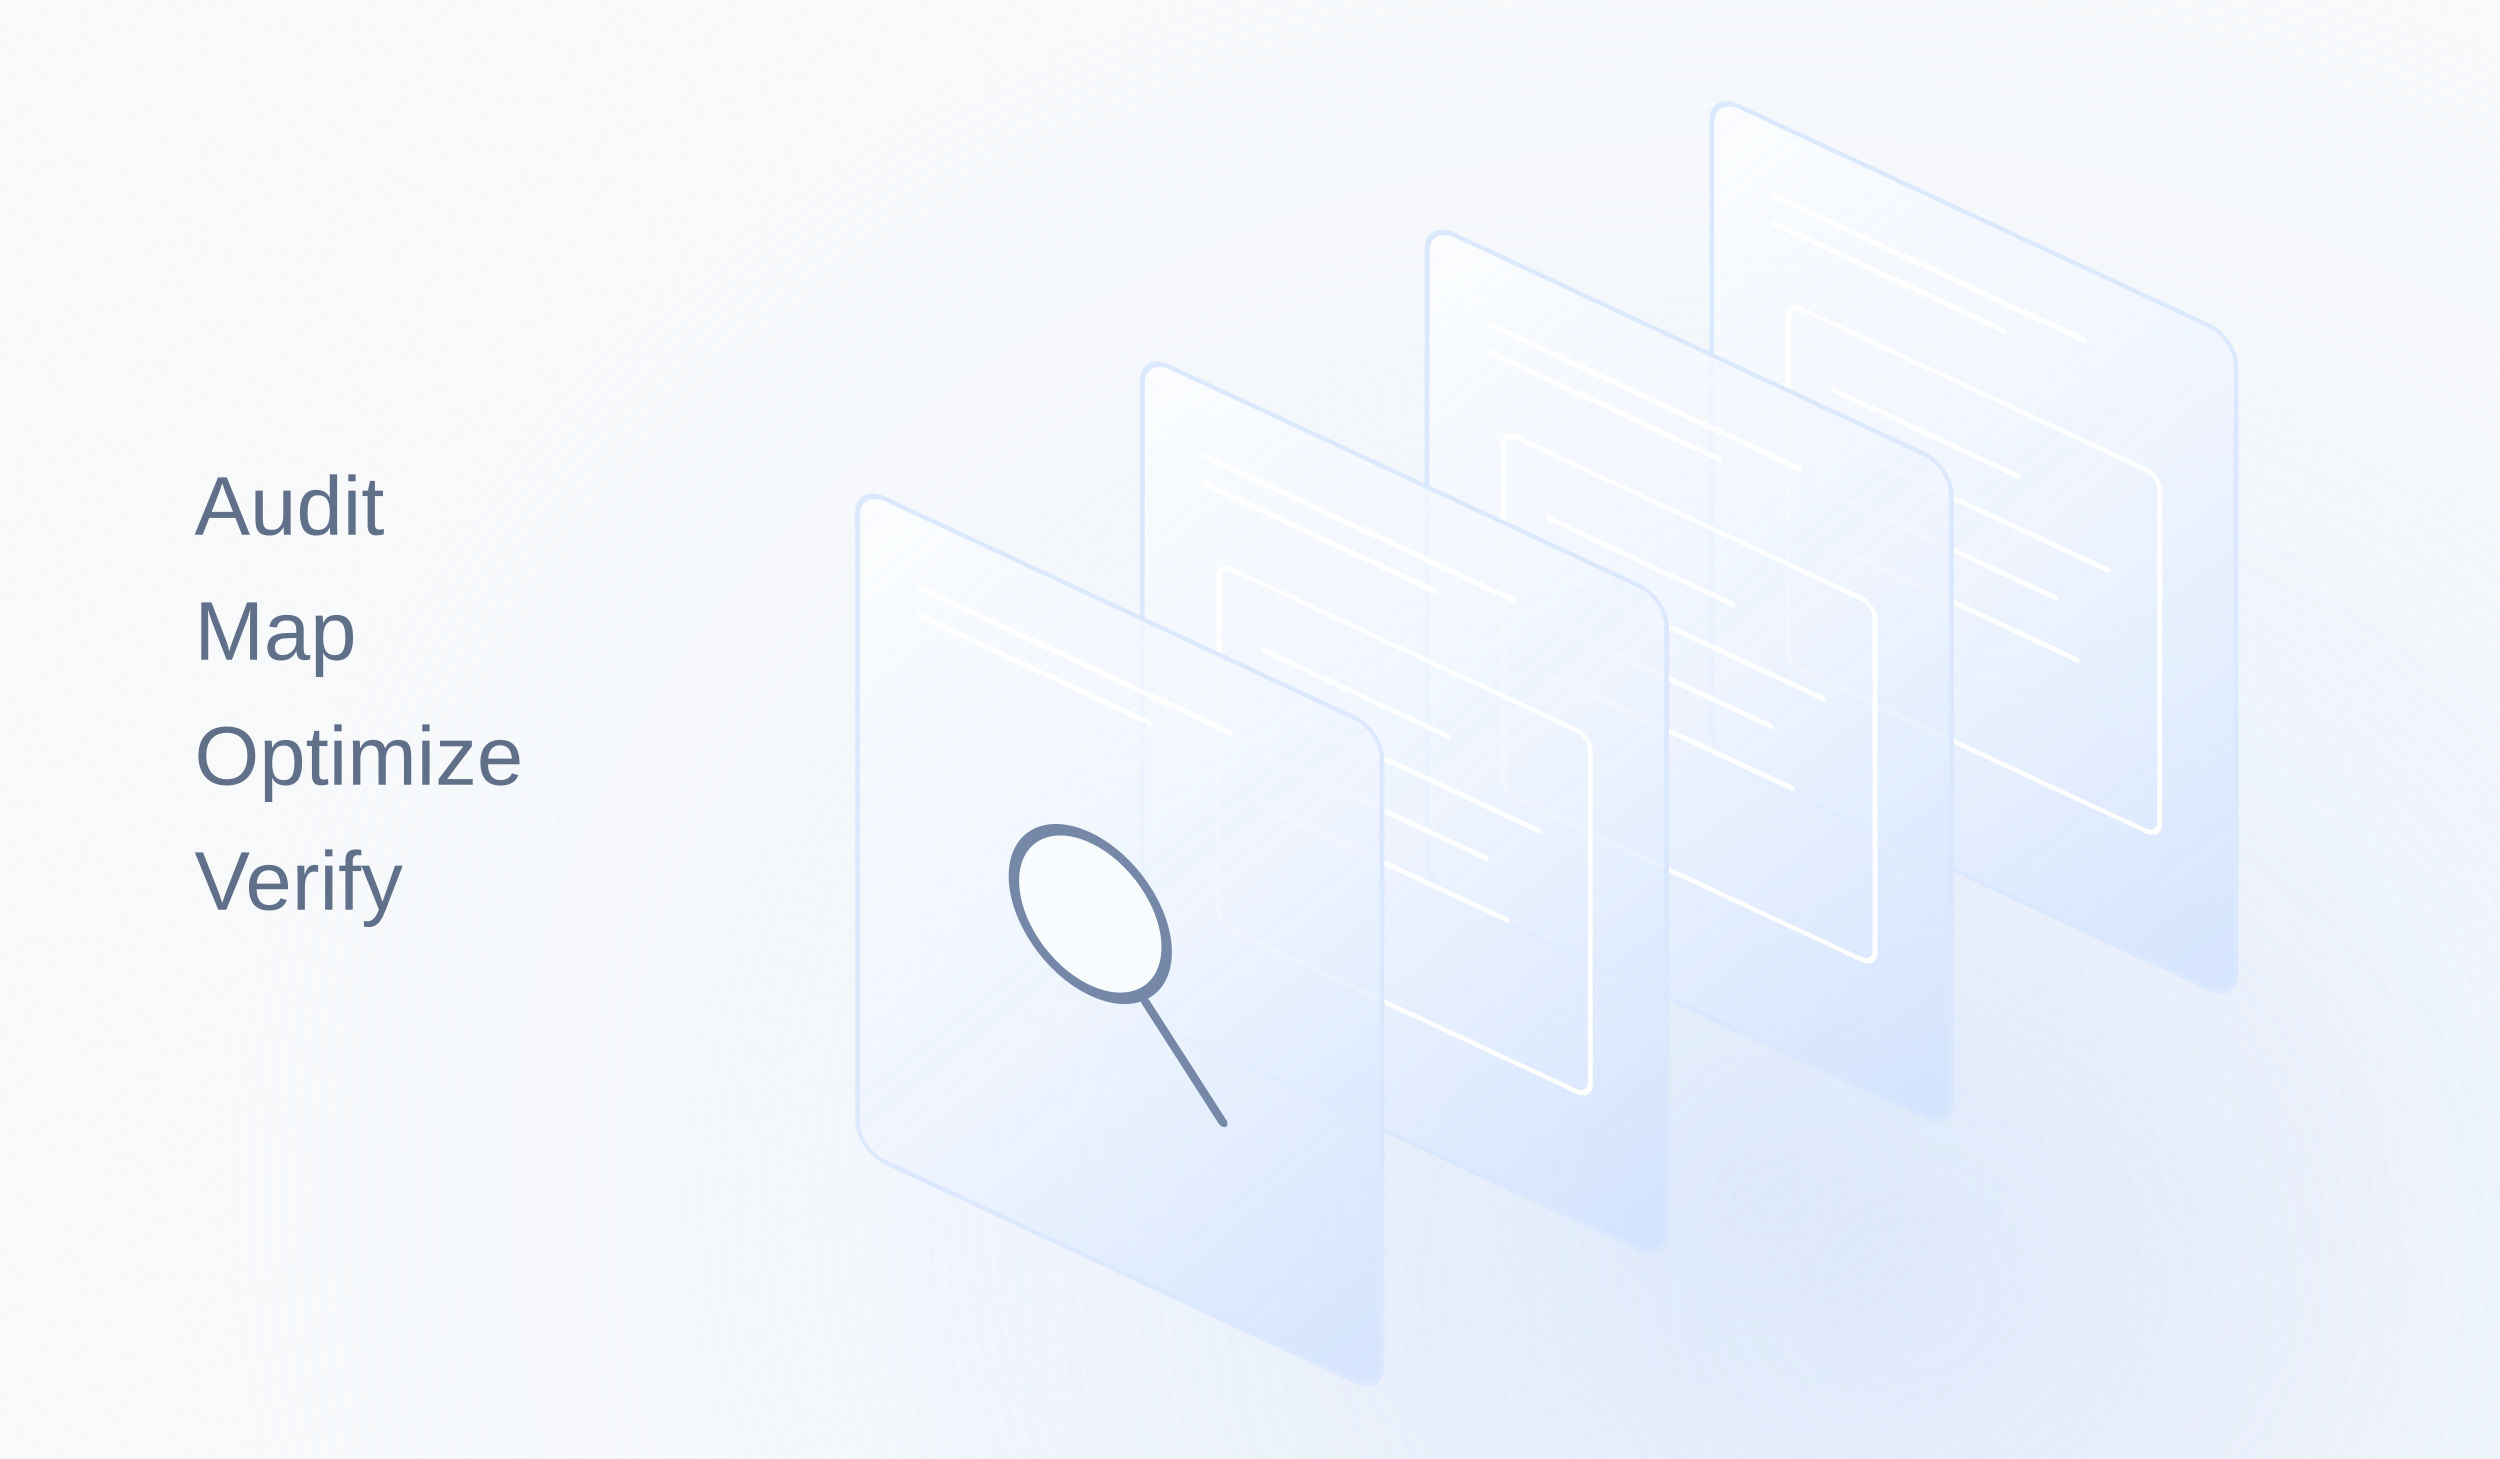
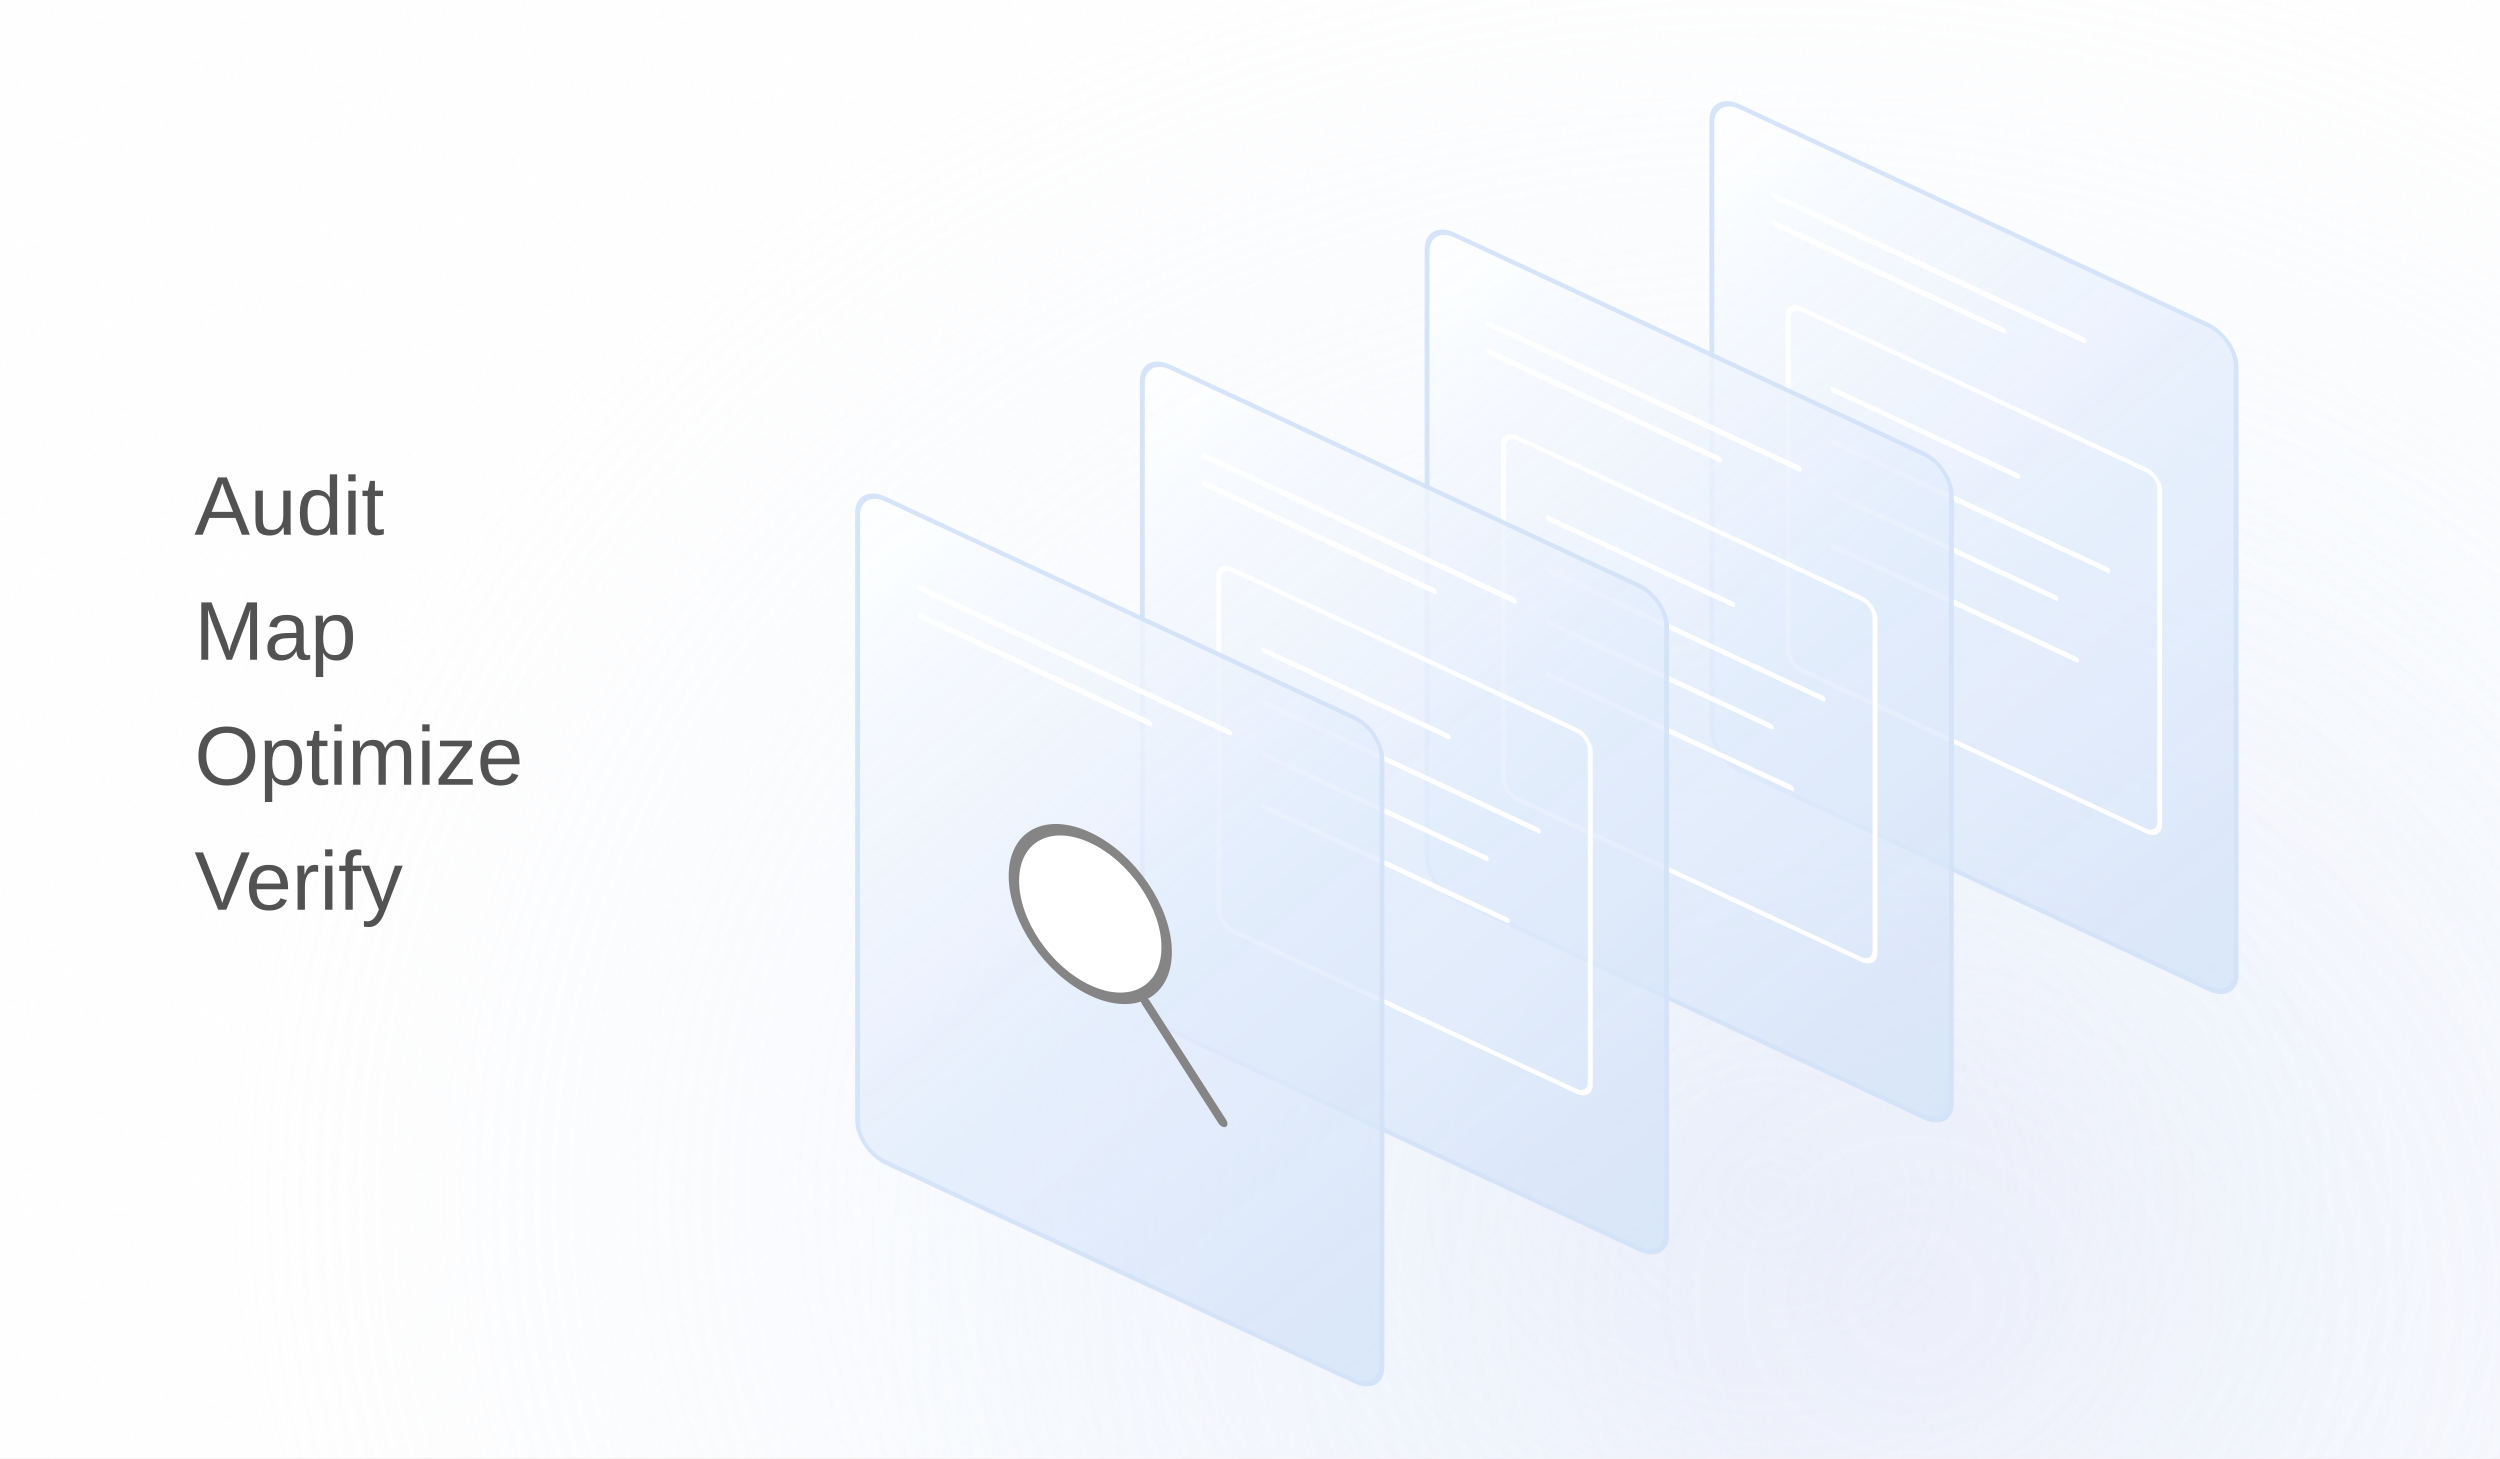
<svg xmlns="http://www.w3.org/2000/svg" width="720" height="420" viewBox="0 0 720 420" role="img" aria-labelledby="title desc">
  <defs>
    <linearGradient id="paper" x1="0" y1="0" x2="1" y2="1">
-       <stop stop-color="#FFFFFF" stop-opacity=".98" />
-       <stop offset="1" stop-color="#F4F9FC" stop-opacity=".84" />
+       <stop stop-color="var(--color-surface, #ffffff)" stop-opacity=".98" />
+       <stop offset="1" stop-color="var(--color-paper, #f4f4f4)" stop-opacity=".84" />
    </linearGradient>
    <linearGradient id="blue-glass" x1="0" y1="0" x2="1" y2="1">
-       <stop stop-color="#FBFDFF" stop-opacity=".93" />
-       <stop offset=".52" stop-color="#EFF5FF" stop-opacity=".84" />
-       <stop offset="1" stop-color="#CEE0FF" stop-opacity=".82" />
+       <stop stop-color="var(--color-surface, #ffffff)" stop-opacity=".93" />
+       <stop offset=".52" stop-color="var(--color-info-soft, #e3edfc)" stop-opacity=".84" />
+       <stop offset="1" stop-color="var(--color-stage-sky, #d2e2f8)" stop-opacity=".82" />
    </linearGradient>
    <linearGradient id="green-glass" x1="0" y1="0" x2="1" y2="1">
-       <stop stop-color="#F9FEFC" stop-opacity=".96" />
-       <stop offset="1" stop-color="#DAF1EB" stop-opacity=".88" />
+       <stop stop-color="var(--color-surface, #ffffff)" stop-opacity=".96" />
+       <stop offset="1" stop-color="var(--color-positive-soft, #d6f2ef)" stop-opacity=".88" />
    </linearGradient>
    <linearGradient id="violet-glass" x1="0" y1="0" x2="1" y2="1">
-       <stop stop-color="#FFFFFF" stop-opacity=".96" />
-       <stop offset="1" stop-color="#EDEDFD" stop-opacity=".87" />
+       <stop stop-color="var(--color-surface, #ffffff)" stop-opacity=".96" />
+       <stop offset="1" stop-color="var(--color-info-soft, #e3edfc)" stop-opacity=".87" />
    </linearGradient>
    <linearGradient id="execute" x1="0" y1="0" x2="1" y2="1">
-       <stop stop-color="#86DDBA" />
-       <stop offset=".58" stop-color="#43C797" />
-       <stop offset="1" stop-color="#28B782" />
+       <stop stop-color="var(--color-positive, #0b6e69)" />
+       <stop offset=".58" stop-color="var(--color-positive, #0b6e69)" />
+       <stop offset="1" stop-color="var(--color-positive, #0b6e69)" />
    </linearGradient>
    <radialGradient id="blue-haze">
-       <stop stop-color="#B7D4F9" stop-opacity=".38" />
-       <stop offset="1" stop-color="#EFF7FF" stop-opacity="0" />
+       <stop stop-color="var(--color-stage-sky, #d2e2f8)" stop-opacity=".38" />
+       <stop offset="1" stop-color="var(--color-info-soft, #e3edfc)" stop-opacity="0" />
    </radialGradient>
    <radialGradient id="green-haze">
-       <stop stop-color="#AEE0CD" stop-opacity=".38" />
-       <stop offset="1" stop-color="#F1FAF8" stop-opacity="0" />
+       <stop stop-color="var(--color-stage-mint, #cdeedf)" stop-opacity=".38" />
+       <stop offset="1" stop-color="var(--color-paper, #f4f4f4)" stop-opacity="0" />
    </radialGradient>
    <radialGradient id="violet-haze">
-       <stop stop-color="#CED4FB" stop-opacity=".43" />
-       <stop offset="1" stop-color="#F4F5FF" stop-opacity="0" />
+       <stop stop-color="var(--color-stage-lilac, #dfd6f7)" stop-opacity=".43" />
+       <stop offset="1" stop-color="var(--color-info-soft, #e3edfc)" stop-opacity="0" />
    </radialGradient>
    <linearGradient id="blue-area" x1="0" y1="0" x2="0" y2="1">
-       <stop stop-color="#7BCCF3" stop-opacity=".15" />
-       <stop offset="1" stop-color="#C9E9F6" stop-opacity="0" />
+       <stop stop-color="var(--color-info, #1f5fbf)" stop-opacity=".15" />
+       <stop offset="1" stop-color="var(--color-positive-soft, #d6f2ef)" stop-opacity="0" />
    </linearGradient>
    <linearGradient id="green-area" x1="0" y1="0" x2="0" y2="1">
-       <stop stop-color="#63CFA5" stop-opacity=".15" />
-       <stop offset="1" stop-color="#BCE7D8" stop-opacity="0" />
+       <stop stop-color="var(--color-positive, #0b6e69)" stop-opacity=".15" />
+       <stop offset="1" stop-color="var(--color-stage-mint, #cdeedf)" stop-opacity="0" />
    </linearGradient>
    <filter id="shadow" x="-25%" y="-25%" width="150%" height="170%">
-       <feDropShadow dx="0" dy="12" stdDeviation="12" flood-color="#526D93" flood-opacity=".07" />
+       <feDropShadow dx="0" dy="12" stdDeviation="12" flood-color="var(--color-ink-secondary, #525252)" flood-opacity=".07" />
    </filter>
    <filter id="grain" x="0" y="0" width="100%" height="100%">
      <feTurbulence type="fractalNoise" baseFrequency=".7" numOctaves="3" stitchTiles="stitch" />
      <feColorMatrix type="saturate" values="0" />
    </filter>
    <marker id="arrow" viewBox="0 0 12 12" refX="10" refY="6" markerWidth="8" markerHeight="8" orient="auto-start-reverse">
-       <path d="M3 2 L7 6 L3 10" fill="none" stroke="#A9D7C8" stroke-width="1.5" stroke-linecap="round" stroke-linejoin="round" />
+       <path d="M3 2 L7 6 L3 10" fill="none" stroke="var(--color-stage-mint, #cdeedf)" stroke-width="1.5" stroke-linecap="round" stroke-linejoin="round" />
    </marker>
    <clipPath id="bounds">
      <rect width="720" height="420" rx="0" />
    </clipPath>
  </defs>
  <g clip-path="url(#bounds)">
-     <rect width="720" height="420" fill="#F8FAFC" />
+     <rect width="720" height="420" fill="var(--color-surface, #ffffff)" />
    <ellipse cx="510" cy="345" rx="450" ry="380" fill="url(#blue-haze)" />
    <ellipse cx="550" cy="375" rx="300" ry="290" fill="url(#violet-haze)" opacity=".45" />
    <rect width="720" height="420" filter="url(#grain)" opacity=".025" />
-     <text x="56" y="154" font-family="Arial, Helvetica, sans-serif" font-size="24" font-weight="400" fill="#617089">Audit</text>
-     <text x="56" y="190" font-family="Arial, Helvetica, sans-serif" font-size="24" font-weight="400" fill="#617089">Map</text>
-     <text x="56" y="226" font-family="Arial, Helvetica, sans-serif" font-size="24" font-weight="400" fill="#617089">Optimize</text>
-     <text x="56" y="262" font-family="Arial, Helvetica, sans-serif" font-size="24" font-weight="400" fill="#617089">Verify</text>
+     <text x="56" y="154" font-family="Arial, Helvetica, sans-serif" font-size="24" font-weight="400" fill="var(--color-ink-secondary, #525252)">Audit</text>
+     <text x="56" y="190" font-family="Arial, Helvetica, sans-serif" font-size="24" font-weight="400" fill="var(--color-ink-secondary, #525252)">Map</text>
+     <text x="56" y="226" font-family="Arial, Helvetica, sans-serif" font-size="24" font-weight="400" fill="var(--color-ink-secondary, #525252)">Optimize</text>
+     <text x="56" y="262" font-family="Arial, Helvetica, sans-serif" font-size="24" font-weight="400" fill="var(--color-ink-secondary, #525252)">Verify</text>
    <g transform="translate(493 27) skewY(25)">
-       <rect x="0" y="0" width="151" height="191" rx="8" fill="url(#blue-glass)" stroke="#DAE7FD" stroke-width="1.4" opacity=".93" />
-       <path d="M18 21 H107 M18 29 H84" fill="none" stroke="#FFFFFF" stroke-width="1.7" stroke-linecap="round" stroke-linejoin="round" />
-       <rect x="22" y="50" width="107" height="104" rx="4" fill="none" stroke="#FFFFFF" stroke-width="1.4" />
-       <path d="M35 69 h53 m-53 15 h79 m-79 15 h64 m-64 15 h70" fill="none" stroke="#FFFFFF" stroke-width="1.55" stroke-linecap="round" stroke-linejoin="round" />
+       <rect x="0" y="0" width="151" height="191" rx="8" fill="url(#blue-glass)" stroke="var(--color-stage-sky, #d2e2f8)" stroke-width="1.4" opacity=".93" />
+       <path d="M18 21 H107 M18 29 H84" fill="none" stroke="var(--color-surface, #ffffff)" stroke-width="1.7" stroke-linecap="round" stroke-linejoin="round" />
+       <rect x="22" y="50" width="107" height="104" rx="4" fill="none" stroke="var(--color-surface, #ffffff)" stroke-width="1.4" />
+       <path d="M35 69 h53 m-53 15 h79 m-79 15 h64 m-64 15 h70" fill="none" stroke="var(--color-surface, #ffffff)" stroke-width="1.55" stroke-linecap="round" stroke-linejoin="round" />
    </g>
    <g transform="translate(411 64) skewY(25)">
-       <rect x="0" y="0" width="151" height="191" rx="8" fill="url(#blue-glass)" stroke="#DAE7FD" stroke-width="1.4" opacity=".93" />
-       <path d="M18 21 H107 M18 29 H84" fill="none" stroke="#FFFFFF" stroke-width="1.7" stroke-linecap="round" stroke-linejoin="round" />
-       <rect x="22" y="50" width="107" height="104" rx="4" fill="none" stroke="#FFFFFF" stroke-width="1.4" />
-       <path d="M35 69 h53 m-53 15 h79 m-79 15 h64 m-64 15 h70" fill="none" stroke="#FFFFFF" stroke-width="1.55" stroke-linecap="round" stroke-linejoin="round" />
+       <rect x="0" y="0" width="151" height="191" rx="8" fill="url(#blue-glass)" stroke="var(--color-stage-sky, #d2e2f8)" stroke-width="1.4" opacity=".93" />
+       <path d="M18 21 H107 M18 29 H84" fill="none" stroke="var(--color-surface, #ffffff)" stroke-width="1.7" stroke-linecap="round" stroke-linejoin="round" />
+       <rect x="22" y="50" width="107" height="104" rx="4" fill="none" stroke="var(--color-surface, #ffffff)" stroke-width="1.4" />
+       <path d="M35 69 h53 m-53 15 h79 m-79 15 h64 m-64 15 h70" fill="none" stroke="var(--color-surface, #ffffff)" stroke-width="1.55" stroke-linecap="round" stroke-linejoin="round" />
    </g>
    <g transform="translate(329 102) skewY(25)">
-       <rect x="0" y="0" width="151" height="191" rx="8" fill="url(#blue-glass)" stroke="#DAE7FD" stroke-width="1.4" opacity=".93" />
-       <path d="M18 21 H107 M18 29 H84" fill="none" stroke="#FFFFFF" stroke-width="1.7" stroke-linecap="round" stroke-linejoin="round" />
-       <rect x="22" y="50" width="107" height="104" rx="4" fill="none" stroke="#FFFFFF" stroke-width="1.4" />
-       <path d="M35 69 h53 m-53 15 h79 m-79 15 h64 m-64 15 h70" fill="none" stroke="#FFFFFF" stroke-width="1.55" stroke-linecap="round" stroke-linejoin="round" />
+       <rect x="0" y="0" width="151" height="191" rx="8" fill="url(#blue-glass)" stroke="var(--color-stage-sky, #d2e2f8)" stroke-width="1.4" opacity=".93" />
+       <path d="M18 21 H107 M18 29 H84" fill="none" stroke="var(--color-surface, #ffffff)" stroke-width="1.7" stroke-linecap="round" stroke-linejoin="round" />
+       <rect x="22" y="50" width="107" height="104" rx="4" fill="none" stroke="var(--color-surface, #ffffff)" stroke-width="1.4" />
+       <path d="M35 69 h53 m-53 15 h79 m-79 15 h64 m-64 15 h70" fill="none" stroke="var(--color-surface, #ffffff)" stroke-width="1.55" stroke-linecap="round" stroke-linejoin="round" />
    </g>
    <g transform="translate(247 140) skewY(25)">
-       <rect x="0" y="0" width="151" height="191" rx="8" fill="url(#blue-glass)" stroke="#DAE7FD" stroke-width="1.4" opacity=".93" />
-       <path d="M18 21 H107 M18 29 H84" fill="none" stroke="#FFFFFF" stroke-width="1.7" stroke-linecap="round" stroke-linejoin="round" />
-       <circle cx="67" cy="92" r="22" fill="#F9FCFF" stroke="#7588A8" stroke-width="3" />
-       <path d="M83 110 l22 24" fill="none" stroke="#7588A8" stroke-width="3" stroke-linecap="round" stroke-linejoin="round" />
+       <rect x="0" y="0" width="151" height="191" rx="8" fill="url(#blue-glass)" stroke="var(--color-stage-sky, #d2e2f8)" stroke-width="1.4" opacity=".93" />
+       <path d="M18 21 H107 M18 29 H84" fill="none" stroke="var(--color-surface, #ffffff)" stroke-width="1.7" stroke-linecap="round" stroke-linejoin="round" />
+       <circle cx="67" cy="92" r="22" fill="var(--color-surface, #ffffff)" stroke="var(--color-line-control, #858585)" stroke-width="3" />
+       <path d="M83 110 l22 24" fill="none" stroke="var(--color-line-control, #858585)" stroke-width="3" stroke-linecap="round" stroke-linejoin="round" />
    </g>
  </g>
</svg>
